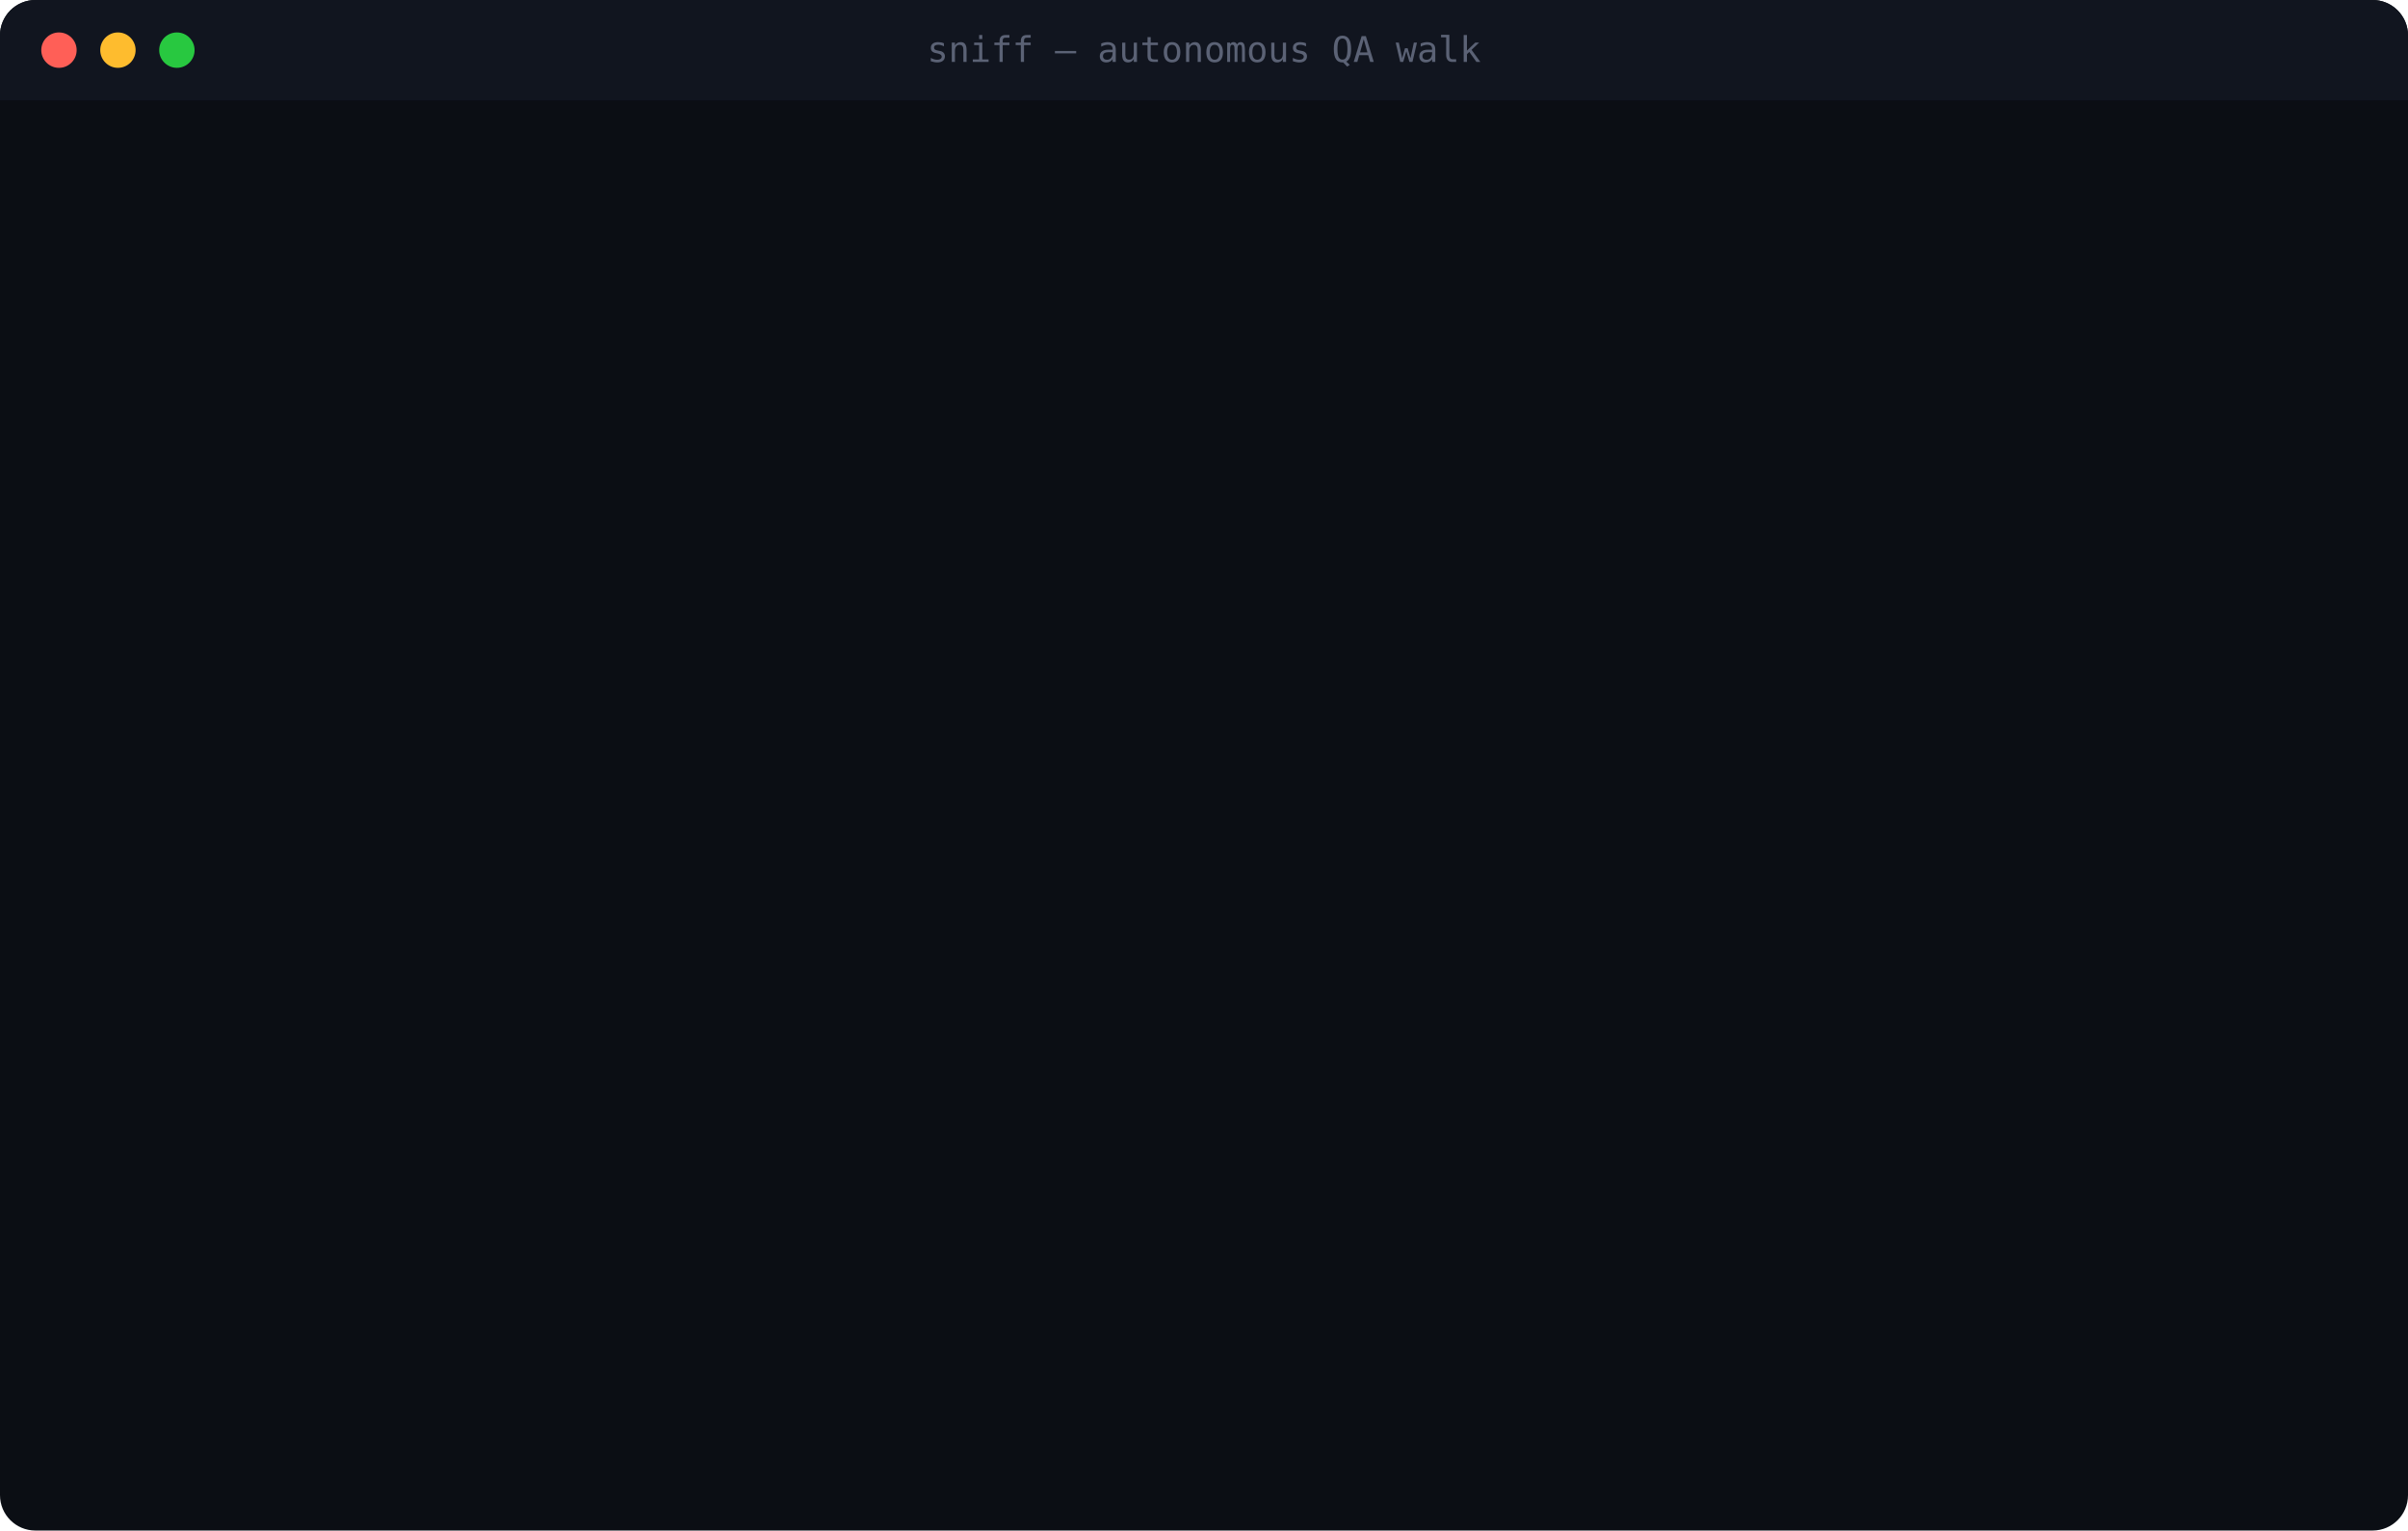
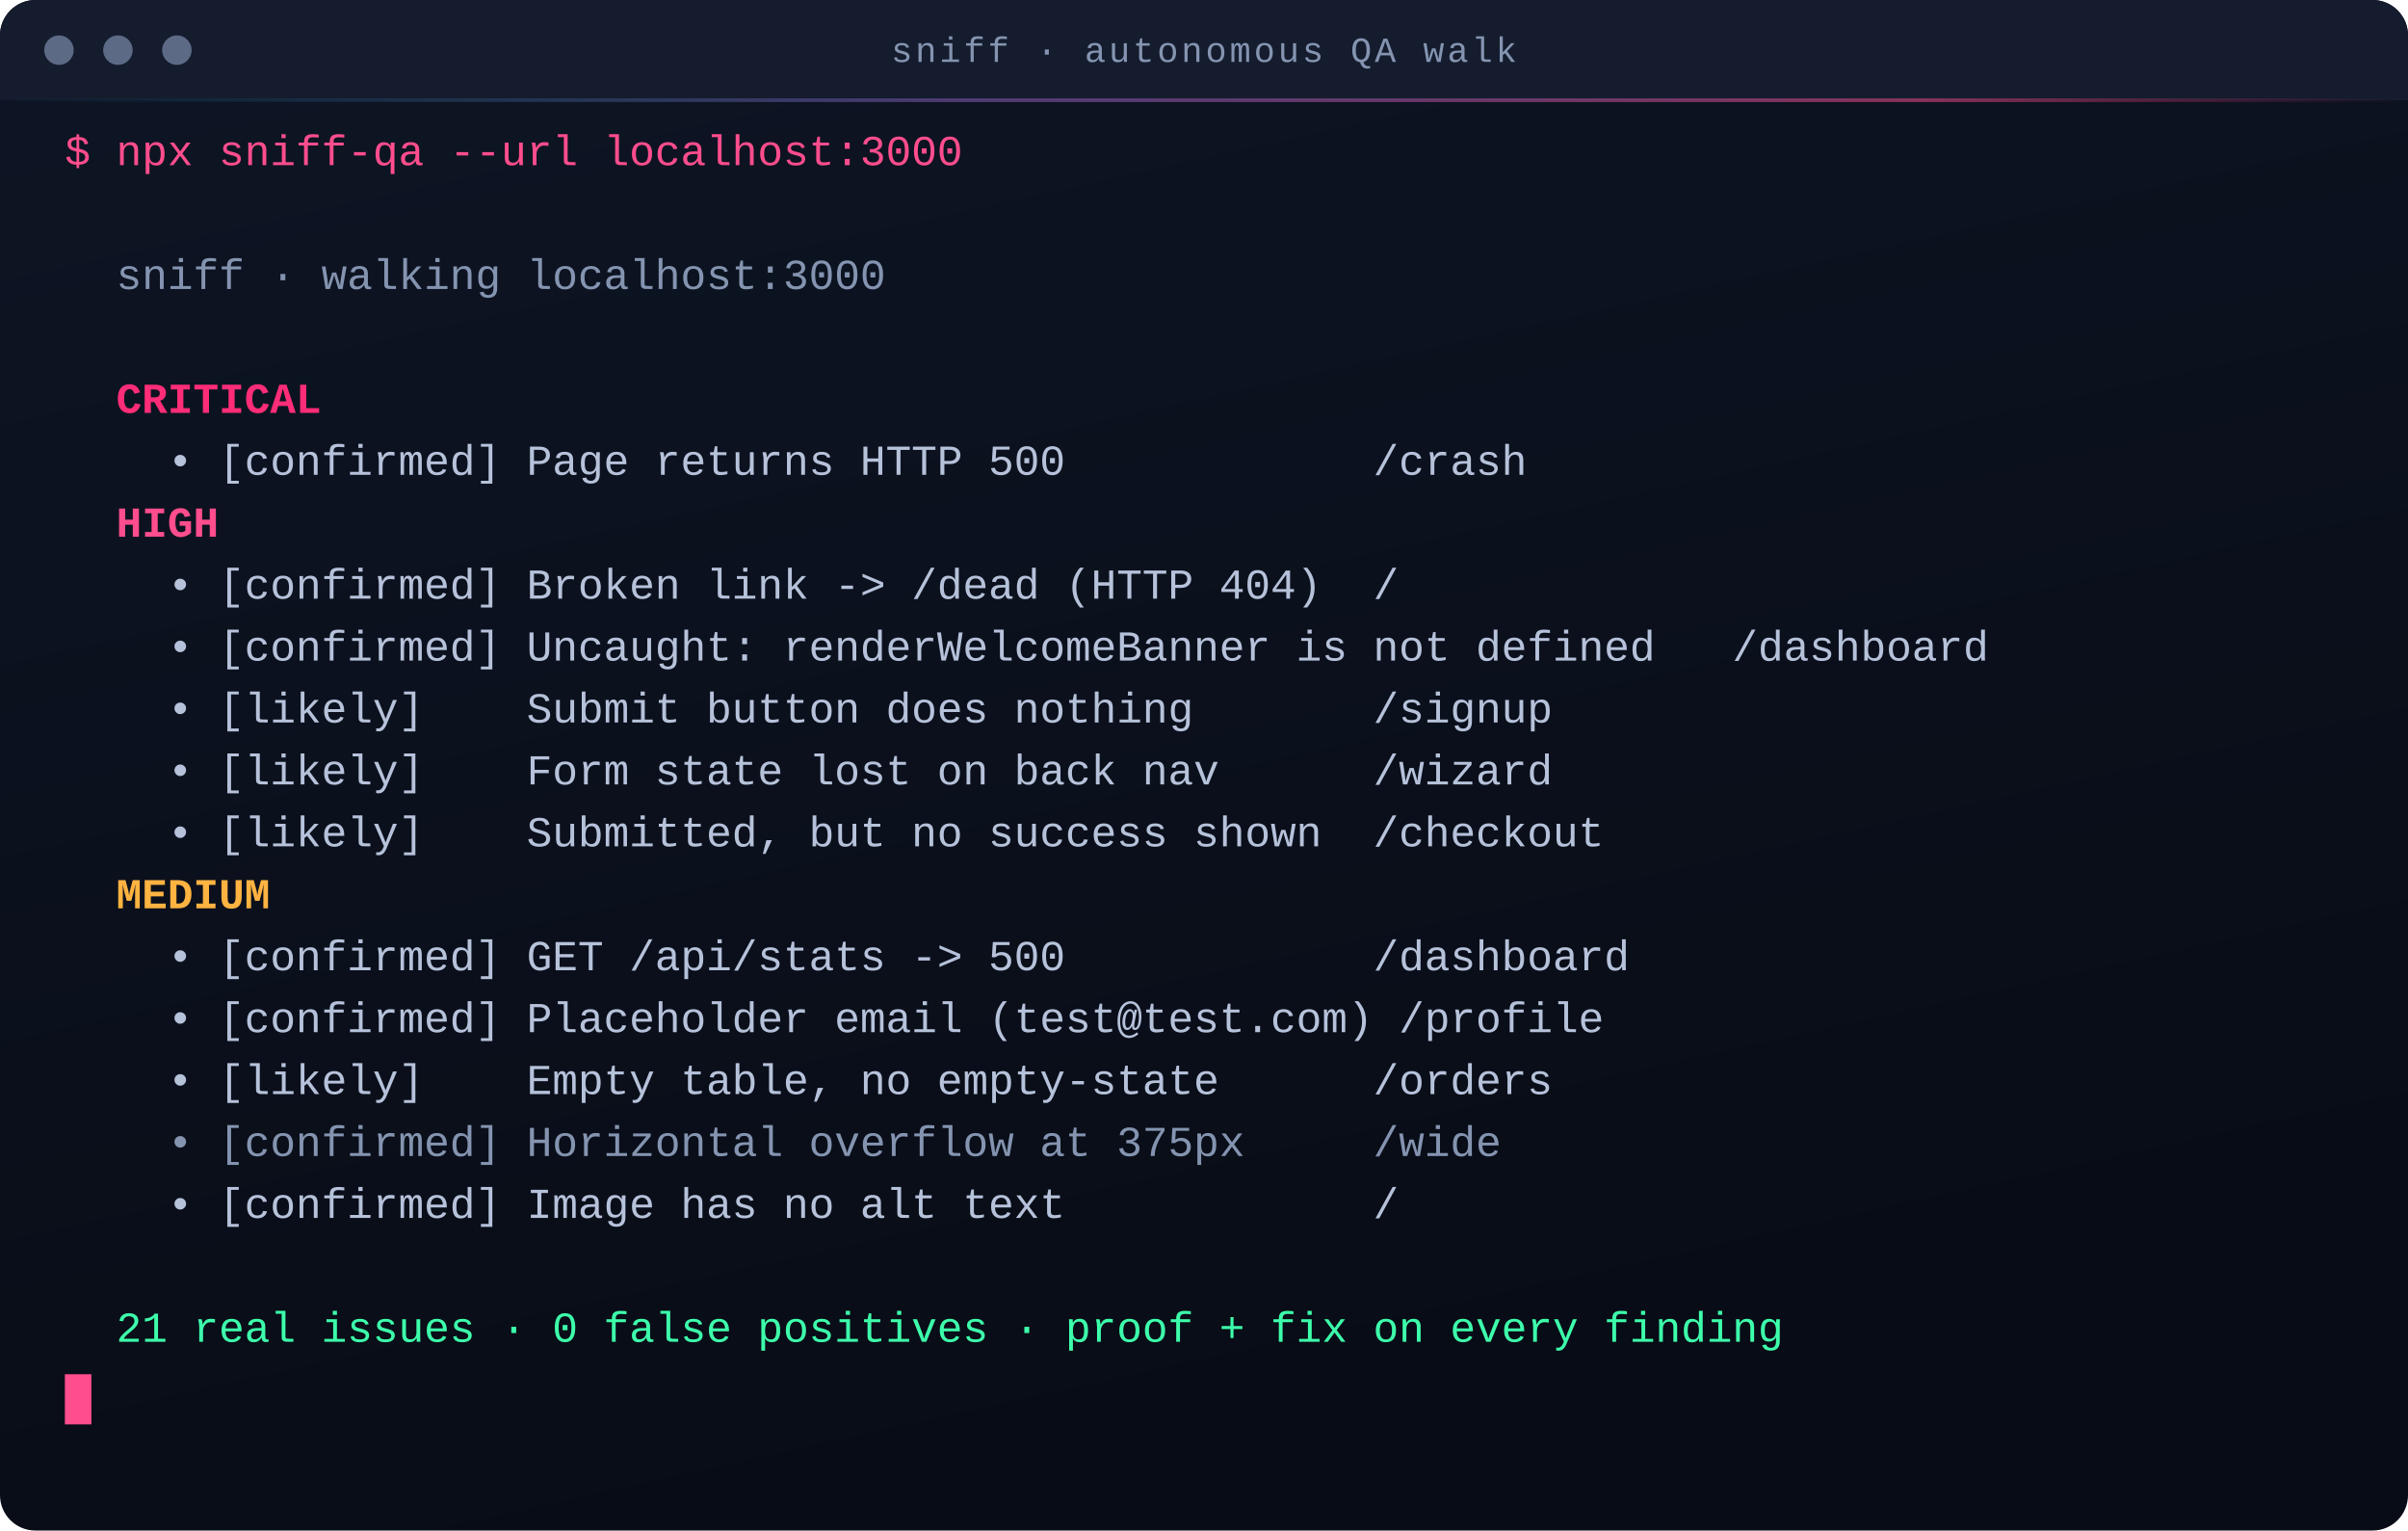
- <svg xmlns="http://www.w3.org/2000/svg" viewBox="0 0 816.8 519" width="100%" font-family="ui-monospace, SFMono-Regular, Menlo, Consolas, monospace" font-size="14.5">
+ <svg xmlns="http://www.w3.org/2000/svg" viewBox="0 0 816.8 519" xml:space="preserve" fill="none" role="img" aria-label="sniff walking a buggy app and reporting 21 real issues with zero false positives">
+   <defs>
+     <linearGradient id="ground" x1="0" y1="0" x2="0.35" y2="1">
+       <stop offset="0%" stop-color="#0E1524" />
+       <stop offset="100%" stop-color="#080C16" />
+     </linearGradient>
+     <linearGradient id="barline" gradientUnits="userSpaceOnUse" x1="0" y1="34" x2="816.8" y2="34">
+       <stop offset="0%" stop-color="#00D4FF" stop-opacity="0" />
+       <stop offset="40%" stop-color="#C77DFF" stop-opacity="0.35" />
+       <stop offset="80%" stop-color="#FF4D8D" stop-opacity="0.5" />
+       <stop offset="100%" stop-color="#FF2D78" stop-opacity="0" />
+     </linearGradient>
+   </defs>
  <style>
-     /* The terminal types itself out via SMIL opacity reveals. When the reader
-        prefers reduced motion, reveal every line immediately so nothing is
-        left invisible. */
-     @media (prefers-reduced-motion: reduce) {
-       text { opacity: 1 !important; }
-       animate { display: none; }
-     }
+     .mono { font-family: ui-monospace, SFMono-Regular, 'SF Mono', Menlo, Consolas, 'Liberation Mono', monospace; font-size: 14.5px; white-space: pre; }
+     .cmd  { fill: #FF4D8D; }
+     .dim  { fill: #8494B0; }
+     .body { fill: #B6C2DA; }
+     .crit { fill: #FF2D78; font-weight: 700; }
+     .high { fill: #FF4D8D; font-weight: 700; }
+     .med  { fill: #FFB341; font-weight: 700; }
+     .sum  { fill: #3DFFAB; }
+     .ttl  { fill: #8494B0; font-size: 12px; letter-spacing: 1px; }
+ 
+     /* the transcript types itself out with CSS opacity reveals, so the
+        reduced-motion guard below can actually stop it and leave every line visible */
+     @keyframes reveal { from { opacity: 0; } to { opacity: 1; } }
+     .l1  { animation: reveal 0.18s linear 0.00s both; }
+     .l2  { animation: reveal 0.18s linear 0.22s both; }
+     .l3  { animation: reveal 0.18s linear 0.44s both; }
+     .l4  { animation: reveal 0.18s linear 0.66s both; }
+     .l5  { animation: reveal 0.18s linear 0.88s both; }
+     .l6  { animation: reveal 0.18s linear 1.10s both; }
+     .l7  { animation: reveal 0.18s linear 1.32s both; }
+     .l8  { animation: reveal 0.18s linear 1.54s both; }
+     .l9  { animation: reveal 0.18s linear 1.76s both; }
+     .l10 { animation: reveal 0.18s linear 1.98s both; }
+     .l11 { animation: reveal 0.18s linear 2.20s both; }
+     .l12 { animation: reveal 0.18s linear 2.42s both; }
+     .l13 { animation: reveal 0.18s linear 2.64s both; }
+     .l14 { animation: reveal 0.18s linear 2.86s both; }
+     .l15 { animation: reveal 0.18s linear 3.08s both; }
+     .l16 { animation: reveal 0.18s linear 3.30s both; }
+     .l17 { animation: reveal 0.18s linear 3.52s both; }
+ 
+     @keyframes caret { 0%, 45% { opacity: 1; } 55%, 100% { opacity: 0.1; } }
+     .caret { animation: caret 1.2s steps(1, end) infinite 3.74s both; }
+ 
+     @media (prefers-reduced-motion: reduce) { * { animation: none !important; } }
  </style>
-   <rect x="0" y="0" width="816.8" height="519" rx="12" fill="#0b0e14" />
-   <rect x="0" y="0" width="816.8" height="34" rx="12" fill="#11151f" />
-   <rect x="0" y="22" width="816.8" height="12" fill="#11151f" />
-   <circle cx="20" cy="17" r="6" fill="#ff5f57" />
-   <circle cx="40" cy="17" r="6" fill="#febc2e" />
-   <circle cx="60" cy="17" r="6" fill="#28c840" />
-   <text x="408.4" y="21" fill="#5b6275" text-anchor="middle" font-size="12">sniff — autonomous QA walk</text>
-   <text x="22" y="56" fill="#8ab4ff" opacity="0">$ npx sniff-qa --url http://localhost:3000<animate attributeName="opacity" from="0" to="1" begin="0.00s" dur="0.18s" fill="freeze" />
-   </text>
-   <text x="22" y="77" fill="#aeb6c7" opacity="0">
-     <animate attributeName="opacity" from="0" to="1" begin="0.22s" dur="0.18s" fill="freeze" />
-   </text>
-   <text x="22" y="98" fill="#8ab4ff" opacity="0">  sniff — walking http://localhost:3000<animate attributeName="opacity" from="0" to="1" begin="0.44s" dur="0.18s" fill="freeze" />
-   </text>
-   <text x="22" y="119" fill="#aeb6c7" opacity="0">
-     <animate attributeName="opacity" from="0" to="1" begin="0.66s" dur="0.18s" fill="freeze" />
-   </text>
-   <text x="22" y="140" fill="#ff5c7a" opacity="0">  CRITICAL<animate attributeName="opacity" from="0" to="1" begin="0.88s" dur="0.18s" fill="freeze" />
-   </text>
-   <text x="22" y="161" fill="#cbd5e1" opacity="0">    • [confirmed] Page returns HTTP 500            /crash<animate attributeName="opacity" from="0" to="1" begin="1.10s" dur="0.18s" fill="freeze" />
-   </text>
-   <text x="22" y="182" fill="#ff8a5c" opacity="0">  HIGH<animate attributeName="opacity" from="0" to="1" begin="1.32s" dur="0.18s" fill="freeze" />
-   </text>
-   <text x="22" y="203" fill="#cbd5e1" opacity="0">    • [confirmed] Broken link -&gt; /dead (HTTP 404)  /<animate attributeName="opacity" from="0" to="1" begin="1.54s" dur="0.18s" fill="freeze" />
-   </text>
-   <text x="22" y="224" fill="#cbd5e1" opacity="0">    • [confirmed] Uncaught: renderWelcomeBanner is not defined   /dashboard<animate attributeName="opacity" from="0" to="1" begin="1.76s" dur="0.18s" fill="freeze" />
-   </text>
-   <text x="22" y="245" fill="#cbd5e1" opacity="0">    • [likely]    Submit button does nothing       /signup<animate attributeName="opacity" from="0" to="1" begin="1.98s" dur="0.18s" fill="freeze" />
-   </text>
-   <text x="22" y="266" fill="#cbd5e1" opacity="0">    • [likely]    Form state lost on back nav       /wizard<animate attributeName="opacity" from="0" to="1" begin="2.20s" dur="0.18s" fill="freeze" />
-   </text>
-   <text x="22" y="287" fill="#cbd5e1" opacity="0">    • [likely]    Submitted, but no success shown   /checkout<animate attributeName="opacity" from="0" to="1" begin="2.42s" dur="0.18s" fill="freeze" />
-   </text>
-   <text x="22" y="308" fill="#ffd166" opacity="0">  MEDIUM<animate attributeName="opacity" from="0" to="1" begin="2.64s" dur="0.18s" fill="freeze" />
-   </text>
-   <text x="22" y="329" fill="#cbd5e1" opacity="0">    • [confirmed] GET /api/stats -&gt; 500             /dashboard<animate attributeName="opacity" from="0" to="1" begin="2.86s" dur="0.18s" fill="freeze" />
-   </text>
-   <text x="22" y="350" fill="#cbd5e1" opacity="0">    • [confirmed] Placeholder email (test@test.com) /profile<animate attributeName="opacity" from="0" to="1" begin="3.08s" dur="0.18s" fill="freeze" />
-   </text>
-   <text x="22" y="371" fill="#cbd5e1" opacity="0">    • [likely]    Empty table, no empty-state       /orders<animate attributeName="opacity" from="0" to="1" begin="3.30s" dur="0.18s" fill="freeze" />
-   </text>
-   <text x="22" y="392" fill="#94a3b8" opacity="0">    • [confirmed] Horizontal overflow at 375px      /wide<animate attributeName="opacity" from="0" to="1" begin="3.52s" dur="0.18s" fill="freeze" />
-   </text>
-   <text x="22" y="413" fill="#cbd5e1" opacity="0">    • [confirmed] Image has no alt text             /<animate attributeName="opacity" from="0" to="1" begin="3.74s" dur="0.18s" fill="freeze" />
-   </text>
-   <text x="22" y="434" fill="#aeb6c7" opacity="0">
-     <animate attributeName="opacity" from="0" to="1" begin="3.96s" dur="0.18s" fill="freeze" />
-   </text>
-   <text x="22" y="455" fill="#aeb6c7" opacity="0">  21 real issues - 0 false positives - proof + fix on every finding (8.4s)<animate attributeName="opacity" from="0" to="1" begin="4.18s" dur="0.18s" fill="freeze" />
-   </text>
-   <text x="22" y="476" fill="#aeb6c7" opacity="0">
-     <animate attributeName="opacity" from="0" to="1" begin="4.40s" dur="0.18s" fill="freeze" />
-   </text>
+   <rect x="0" y="0" width="816.8" height="519" rx="12" fill="url(#ground)" />
+   <path d="M0 12 a12 12 0 0 1 12 -12 h792.8 a12 12 0 0 1 12 12 v22 h-816.8 z" fill="#141C2E" />
+   <line x1="0" y1="34" x2="816.8" y2="34" stroke="url(#barline)" stroke-width="1.25" />
+   <g fill="#5C6A85">
+     <circle cx="20" cy="17" r="5" />
+     <circle cx="40" cy="17" r="5" />
+     <circle cx="60" cy="17" r="5" />
+   </g>
+   <text class="mono ttl" x="408.4" y="21" text-anchor="middle">sniff · autonomous QA walk</text>
+   <text class="mono cmd l1" x="22" y="56">$ npx sniff-qa --url localhost:3000</text>
+   <text class="mono dim l2" x="22" y="98">  sniff · walking localhost:3000</text>
+   <text class="mono crit l3" x="22" y="140">  CRITICAL</text>
+   <text class="mono body l4" x="22" y="161">    • [confirmed] Page returns HTTP 500            /crash</text>
+   <text class="mono high l5" x="22" y="182">  HIGH</text>
+   <text class="mono body l6" x="22" y="203">    • [confirmed] Broken link -&gt; /dead (HTTP 404)  /</text>
+   <text class="mono body l7" x="22" y="224">    • [confirmed] Uncaught: renderWelcomeBanner is not defined   /dashboard</text>
+   <text class="mono body l8" x="22" y="245">    • [likely]    Submit button does nothing       /signup</text>
+   <text class="mono body l9" x="22" y="266">    • [likely]    Form state lost on back nav      /wizard</text>
+   <text class="mono body l10" x="22" y="287">    • [likely]    Submitted, but no success shown  /checkout</text>
+   <text class="mono med l11" x="22" y="308">  MEDIUM</text>
+   <text class="mono body l12" x="22" y="329">    • [confirmed] GET /api/stats -&gt; 500            /dashboard</text>
+   <text class="mono body l13" x="22" y="350">    • [confirmed] Placeholder email (test@test.com) /profile</text>
+   <text class="mono body l14" x="22" y="371">    • [likely]    Empty table, no empty-state      /orders</text>
+   <text class="mono dim l15" x="22" y="392">    • [confirmed] Horizontal overflow at 375px     /wide</text>
+   <text class="mono body l16" x="22" y="413">    • [confirmed] Image has no alt text            /</text>
+   <text class="mono sum l17" x="22" y="455">  21 real issues · 0 false positives · proof + fix on every finding</text>
+   <rect class="caret" x="22" y="466" width="9" height="17" fill="#FF4D8D" />
</svg>
